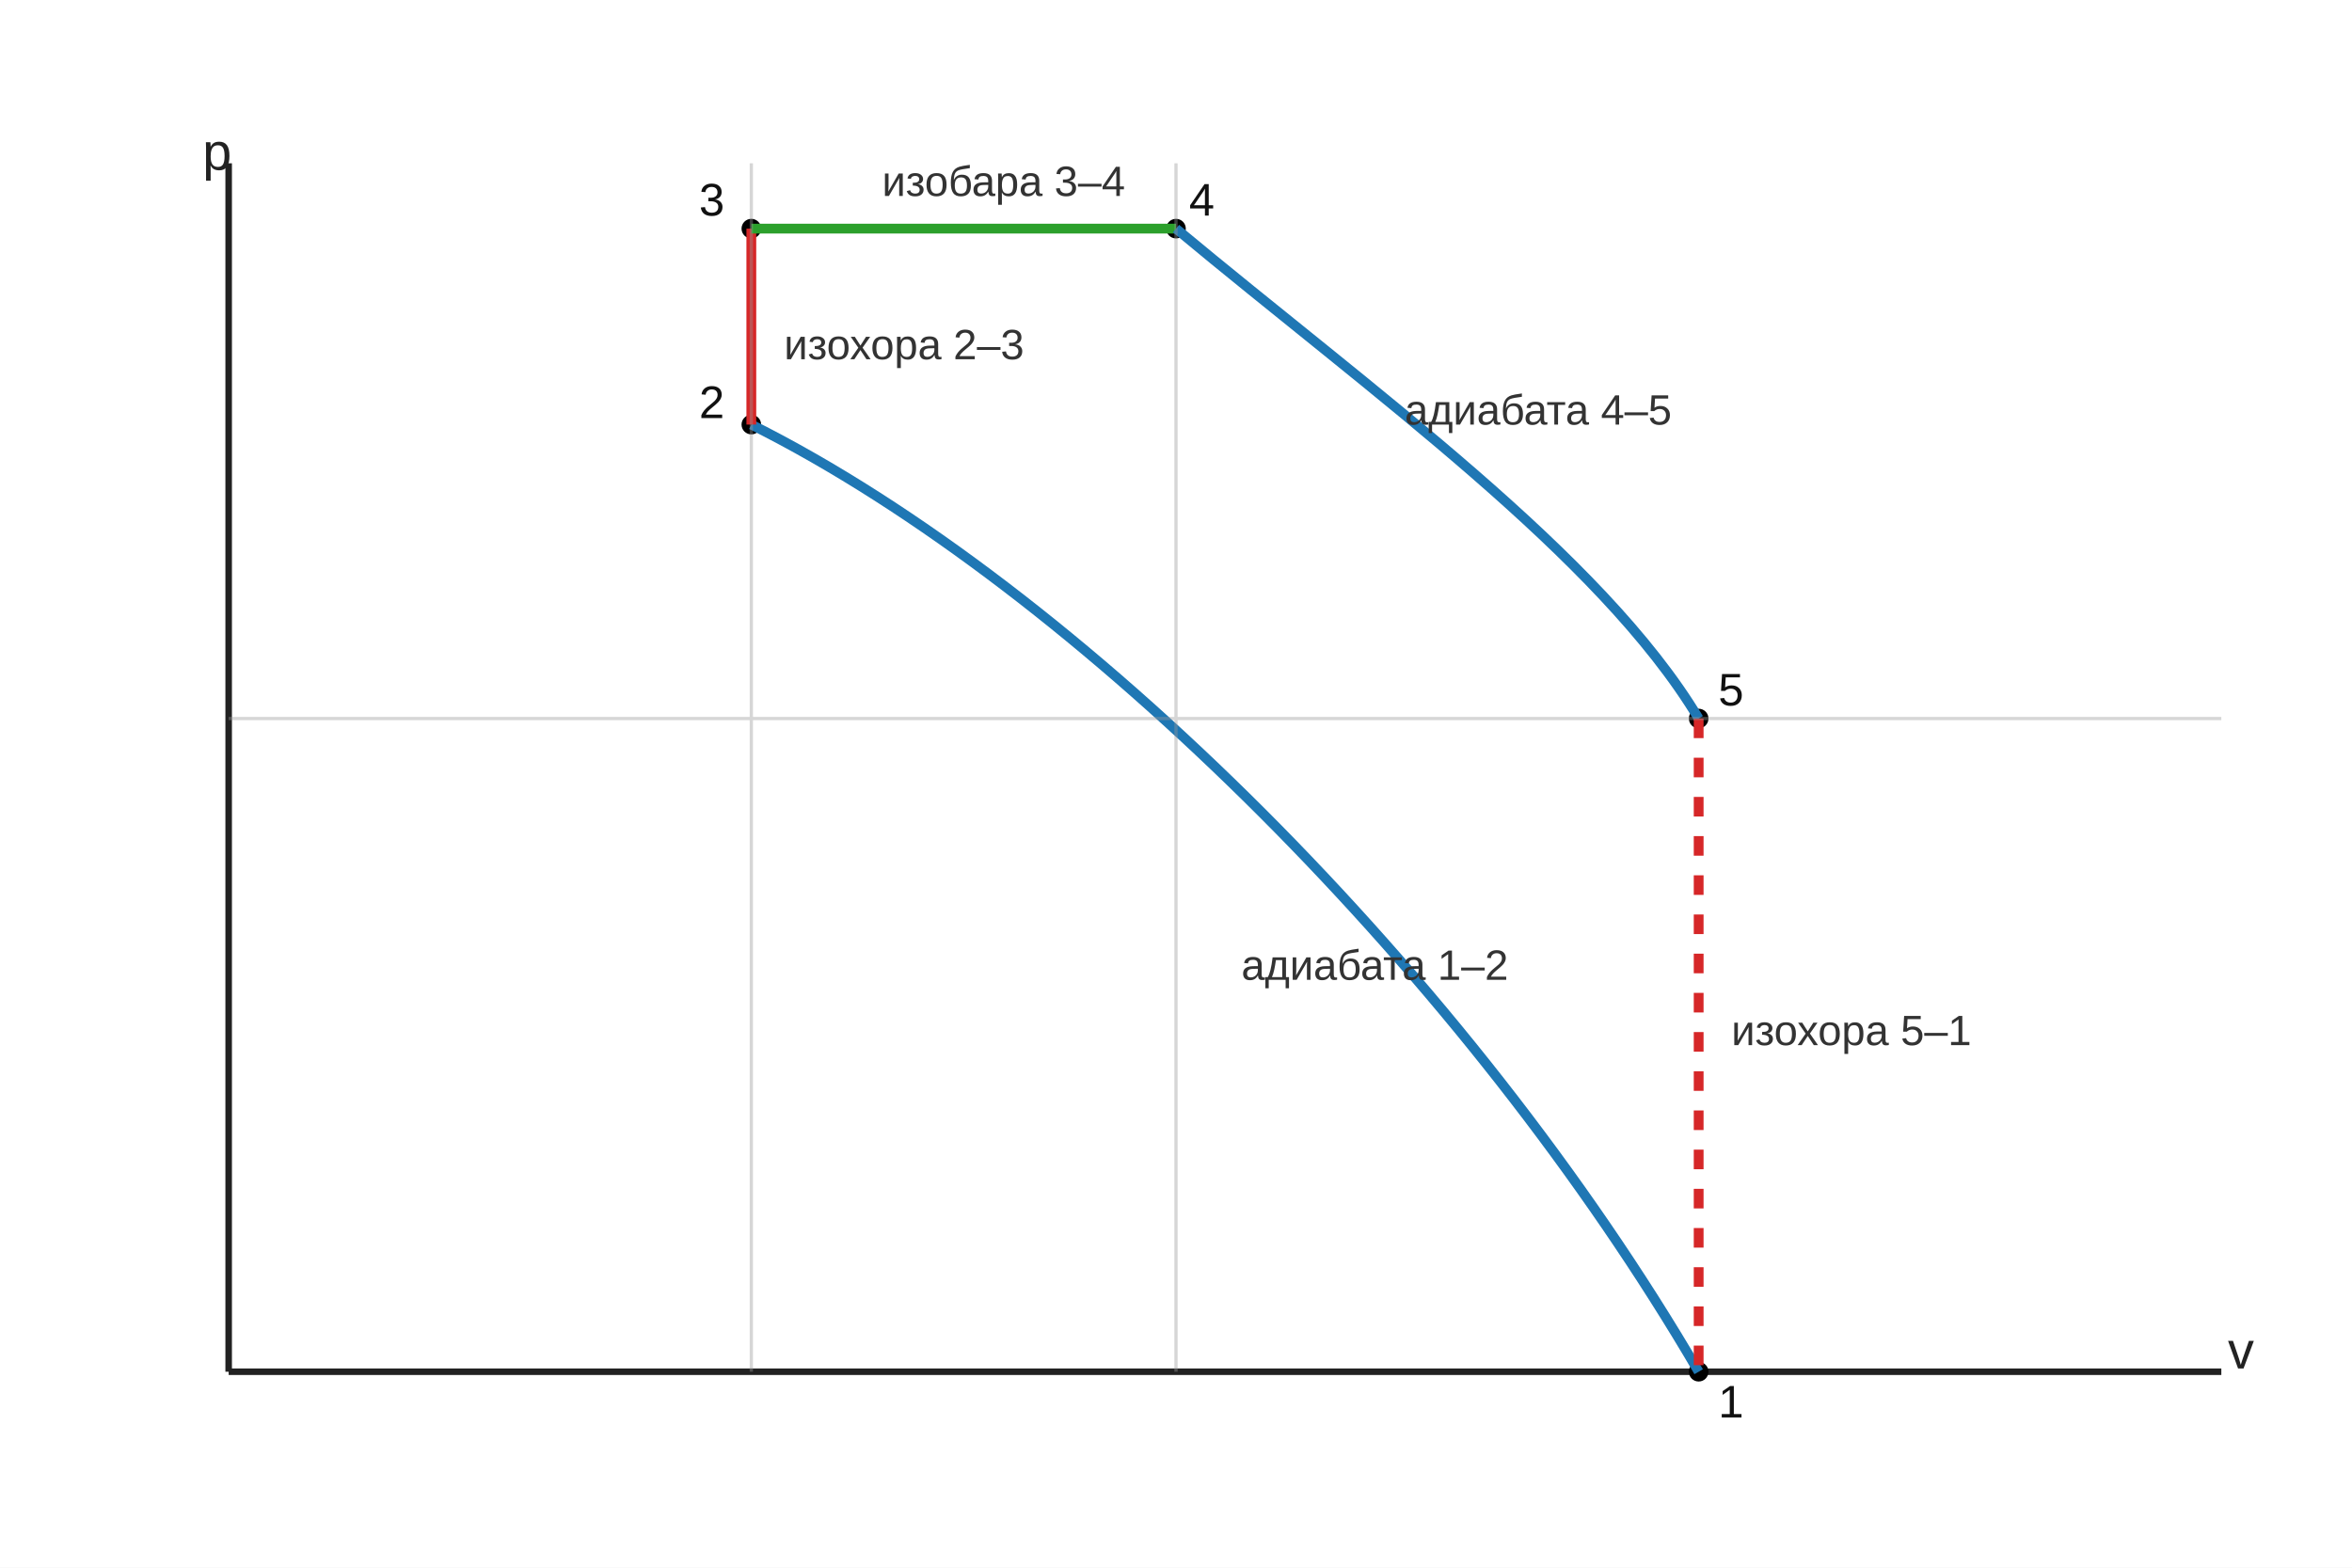
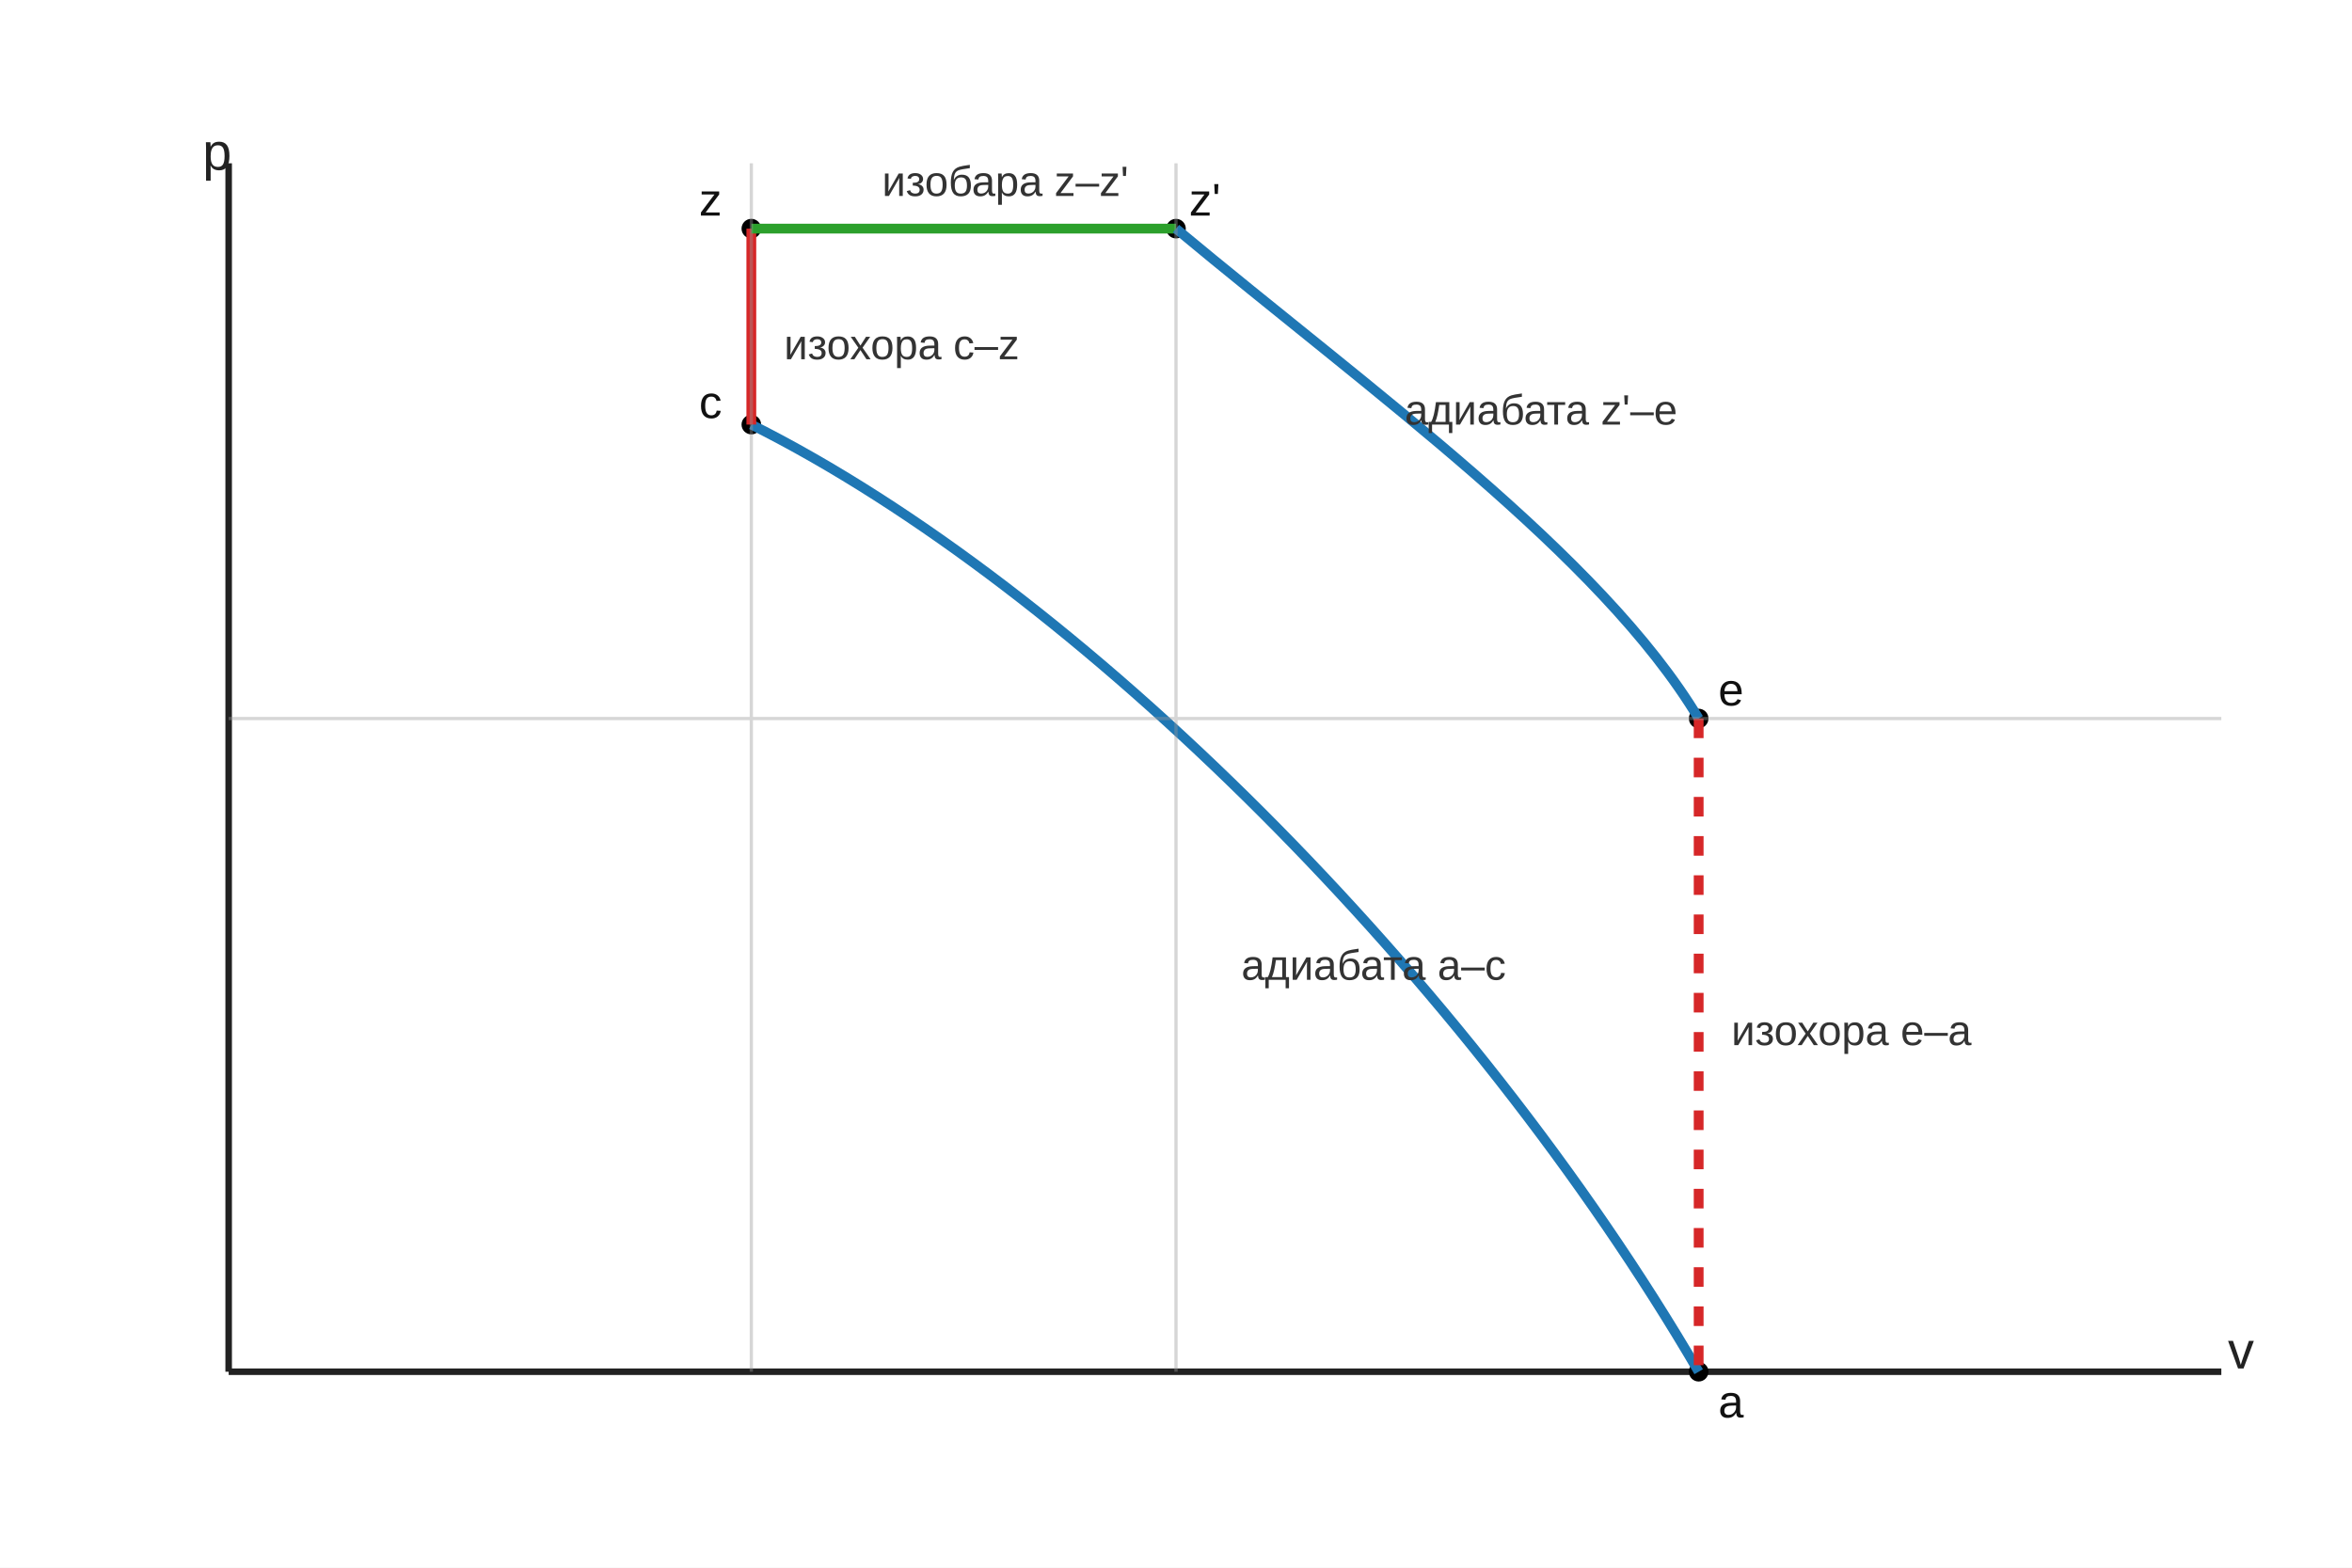
<svg xmlns="http://www.w3.org/2000/svg" width="720" height="480" viewBox="0 0 720 480">
  <rect x="0" y="0" width="720" height="480" fill="#ffffff" />
  <g stroke="#222" stroke-width="2" fill="none">
    <line x1="70" y1="420" x2="680" y2="420" />
    <line x1="70" y1="420" x2="70" y2="50" />
  </g>
  <g fill="#222" font-family="Arial, Helvetica, sans-serif" font-size="16">
    <text x="682" y="425" dy="-6">v</text>
    <text x="62" y="52">p</text>
  </g>
  <g id="points" fill="#000">
    <circle cx="520" cy="420" r="3" />
    <circle cx="230" cy="130" r="3" />
    <circle cx="230" cy="70" r="3" />
    <circle cx="360" cy="70" r="3" />
    <circle cx="520" cy="220" r="3" />
  </g>
  <path d="M 520,420 C 450,300 330,180 230,130" stroke="#1f77b4" stroke-width="3" fill="none" />
  <line x1="230" y1="130" x2="230" y2="70" stroke="#d62728" stroke-width="3" />
  <line x1="230" y1="70" x2="360" y2="70" stroke="#2ca02c" stroke-width="3" />
  <path d="M 360,70 C 420,120 490,170 520,220" stroke="#1f77b4" stroke-width="3" fill="none" />
  <line x1="520" y1="220" x2="520" y2="420" stroke="#d62728" stroke-width="3" stroke-dasharray="6,6" />
  <g fill="#111" font-family="Arial, Helvetica, sans-serif" font-size="14">
-     <text x="526" y="434">1</text>
-     <text x="214" y="128">2</text>
-     <text x="214" y="66">3</text>
-     <text x="364" y="66">4</text>
-     <text x="526" y="216">5</text>
+     <text x="526" y="434">a</text>
+     <text x="214" y="128">c</text>
+     <text x="214" y="66">z</text>
+     <text x="364" y="66">z'</text>
+     <text x="526" y="216">e</text>
  </g>
  <g fill="#333" font-family="Arial, Helvetica, sans-serif" font-size="13">
-     <text x="380" y="300">адиабата 1–2</text>
-     <text x="240" y="110">изохора 2–3</text>
-     <text x="270" y="60">изобара 3–4</text>
-     <text x="430" y="130">адиабата 4–5</text>
-     <text x="530" y="320">изохора 5–1</text>
+     <text x="380" y="300">адиабата a–c</text>
+     <text x="240" y="110">изохора c–z</text>
+     <text x="270" y="60">изобара z–z'</text>
+     <text x="430" y="130">адиабата z'–e</text>
+     <text x="530" y="320">изохора e–a</text>
  </g>
  <g stroke="#999" stroke-width="1" opacity="0.4">
    <line x1="230" y1="420" x2="230" y2="50" />
    <line x1="360" y1="420" x2="360" y2="50" />
    <line x1="70" y1="220" x2="680" y2="220" />
  </g>
</svg>
